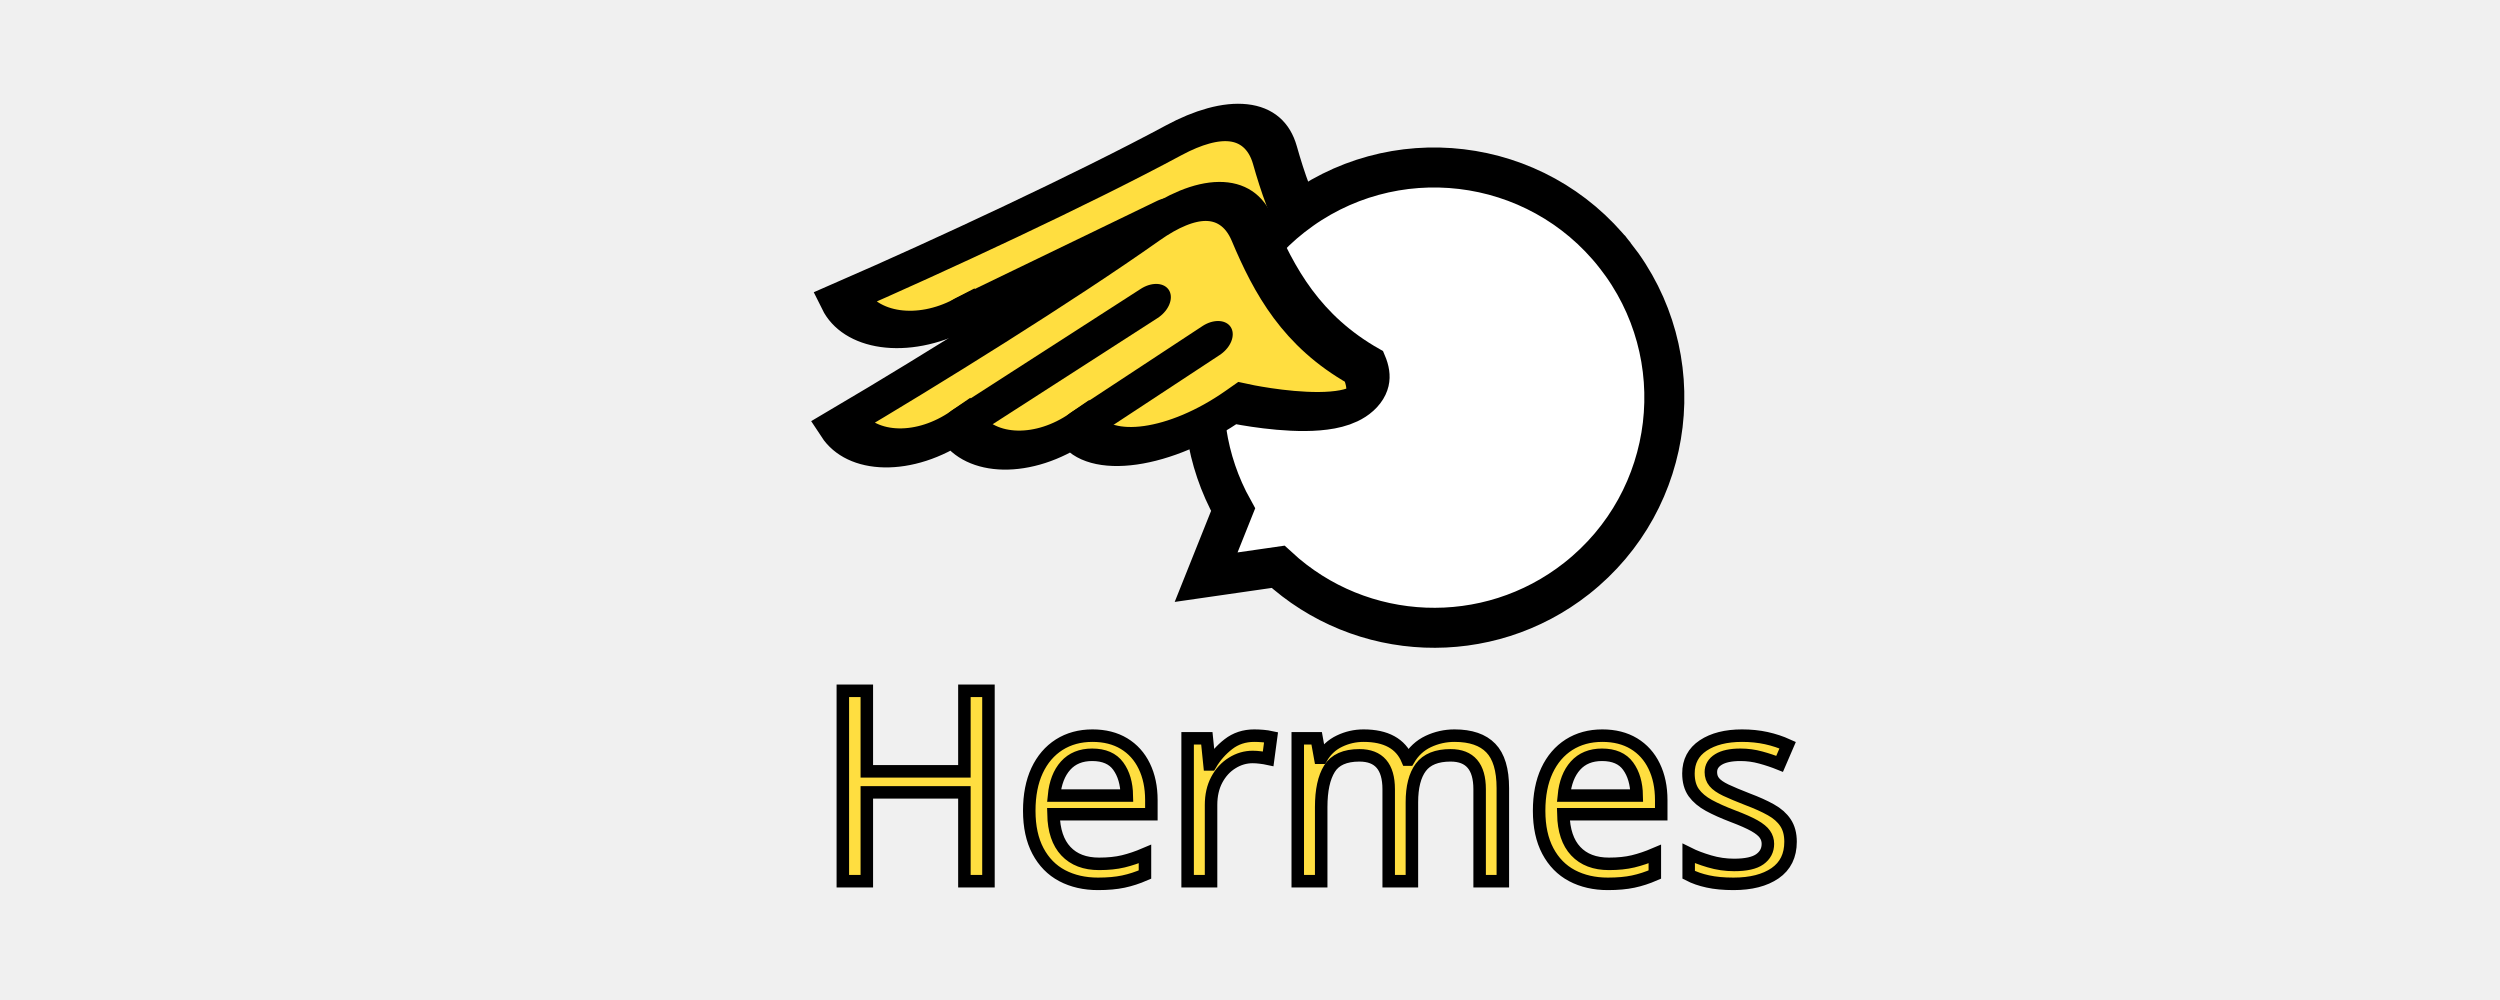
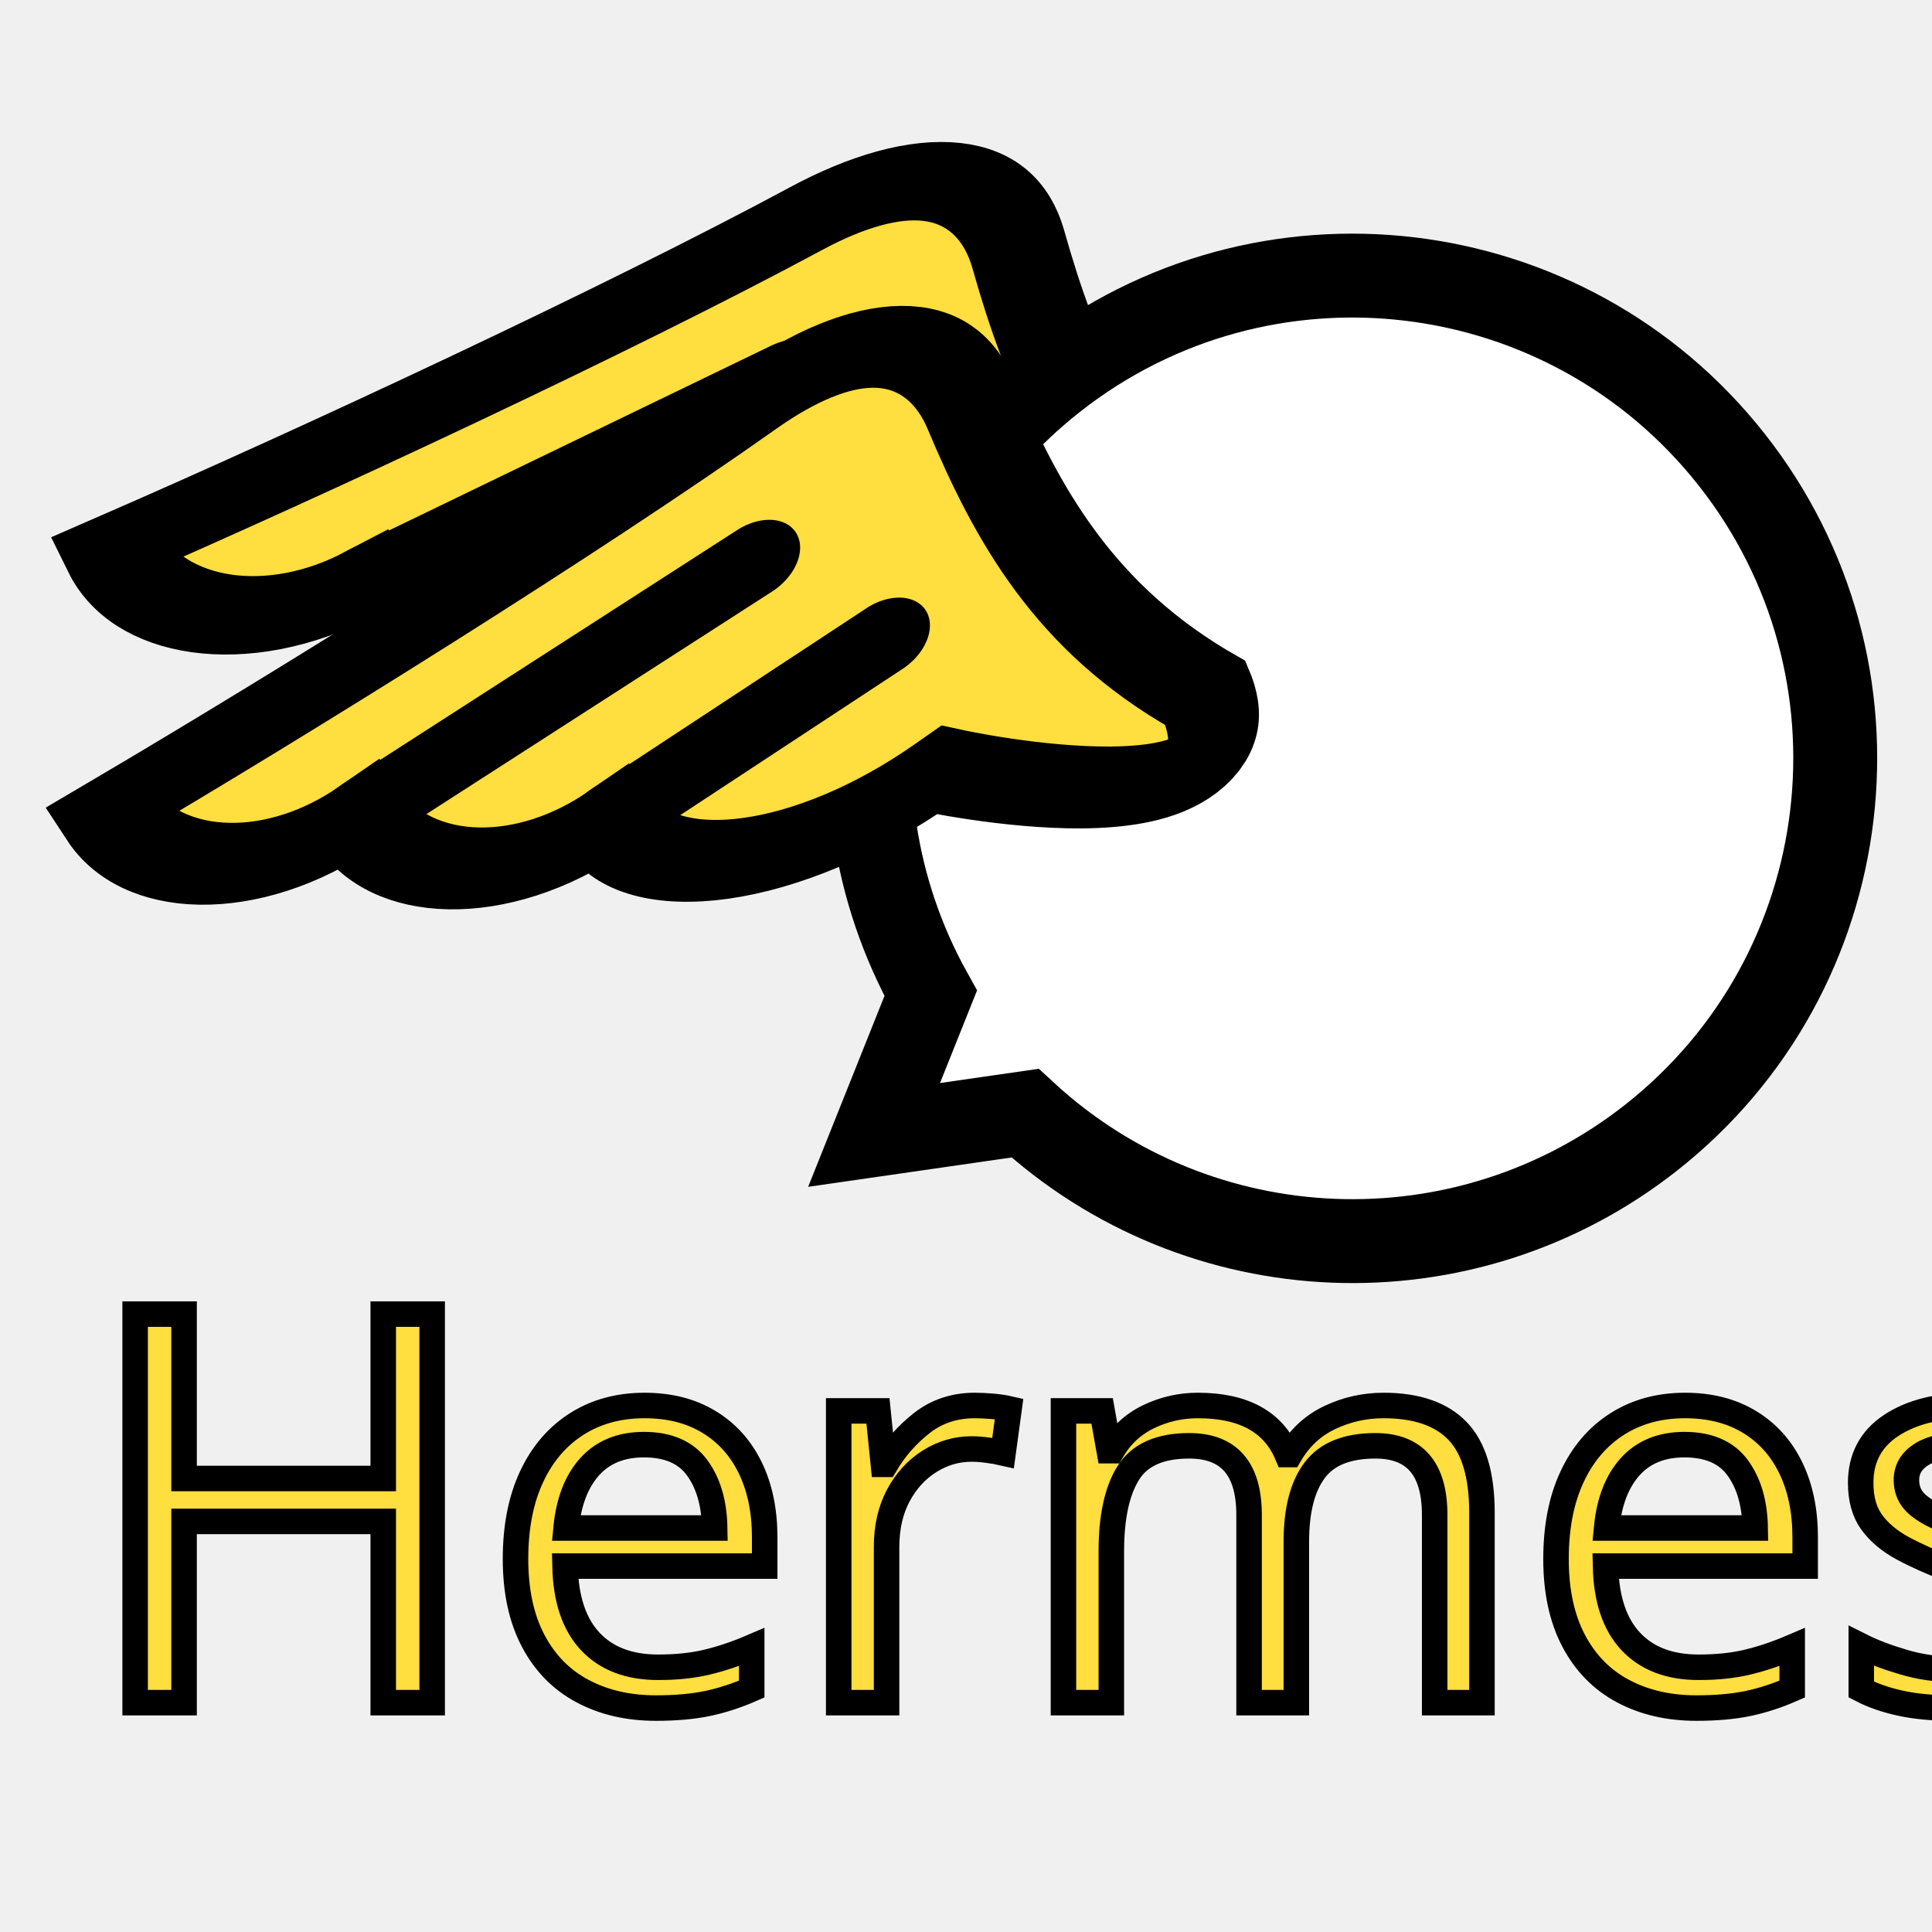
- <svg xmlns="http://www.w3.org/2000/svg" version="1.1" x="0px" y="0px" viewBox="0 0 500 200" xml:space="preserve" id="svg5" width="500" height="200">
+ <svg xmlns="http://www.w3.org/2000/svg" version="1.1" x="0px" y="0px" viewBox="0 0 256 256" xml:space="preserve" id="svg5" width="256" height="256">
  <defs id="defs5" />
  <style type="text/css" id="style1">
	.st0{fill:url(#SVGID_1_);}
	.st1{fill:#F094BE;}
	.st2{fill:#4D3F92;}
	.st3{fill:#FFFFFF;}
</style>
-   <g id="g2" transform="translate(159.8525,10.1019)">
-     <g id="g1-7" transform="matrix(1.679242,-0.6733909,0.4456819,1.196639,-19.33208,38.39161)" style="fill:#ffde40;fill-opacity:1;stroke-width:5.264;stroke-dasharray:none">
+   <g id="g2" transform="matrix(1.027805,0,0,1.027805,-3.541783,-2.624818)">
+     <g id="g1-7" transform="matrix(2.270381,-0.9104428,0.602574,1.617888,-20.01932,58.36183)" style="fill:#ffde40;fill-opacity:1;stroke-width:5.264;stroke-dasharray:none">
      <g id="g7-0" transform="matrix(0.9920759,-0.143497,0.07157376,0.9976347,-3.869932,2.963841)" style="fill:#ffde40;fill-opacity:1;stroke-width:5.264;stroke-dasharray:none">
        <path style="font-variation-settings:normal;fill:#ffde40;fill-opacity:1;stroke:#000000;stroke-width:5.264;stroke-linecap:square;stroke-linejoin:miter;stroke-miterlimit:4;stroke-dasharray:none;stroke-dashoffset:0;stroke-opacity:1" d="m 15.298,15.516 a 10.875,10.875 45 0 0 10.875,10.875 10.875,10.875 45 0 0 10.875,10.875 h 0 c 0,6.006 7.079,11.042 15.81,10.955 0.107,-0.001 0.214,-0.002 0.32,-0.003 0,0 12.476,18.447 13.96,6.555 C 63.5,44.637 63.993,35.781 65.122,27.122 65.955,20.731 61.94,17.605 55.81,17.701 44.479,17.88 26.842,16.691 15.298,15.516 Z" id="path3-6-2-9" />
        <path style="fill:#ffde40;fill-opacity:1;stroke:#000000;stroke-width:5.264;stroke-linecap:round;stroke-dasharray:none;stroke-opacity:1" d="m 26.408,26.389 24.671,1.136" id="path1-3" />
        <path style="fill:#ffde40;fill-opacity:1;stroke:#000000;stroke-width:5.264;stroke-linecap:round;stroke-dasharray:none;stroke-opacity:1" d="m 37.233,37.258 17.325,0.557" id="path1-6-6" />
      </g>
    </g>
-     <path id="path6" style="fill:#ffffff;fill-opacity:1;stroke:#000000;stroke-width:8;stroke-dasharray:none;stroke-opacity:1" d="M 163.155,40.955 A 46.033,46.033 0 0 0 98.512,33.257 46.033,46.033 0 0 0 86.771,91.828 l -5.399,13.506 14.396,-2.077 a 46.033,46.033 0 0 0 59.69,2.341 46.033,46.033 0 0 0 7.698,-64.643 z" />
-     <g id="g1" transform="matrix(1.585065,-0.8722835,0.5876668,1.133677,-20.8926,66.94716)" style="fill:#ffde40;fill-opacity:1;stroke-width:5.264;stroke-dasharray:none">
+     <path id="path6" style="fill:#ffffff;fill-opacity:1;stroke:#000000;stroke-width:10.816;stroke-dasharray:none;stroke-opacity:1" d="m 226.708,61.827 a 62.238,62.238 0 0 0 -87.4,-10.407 62.238,62.238 0 0 0 -15.874,79.19 l -7.3,18.26 19.464,-2.808 a 62.238,62.238 0 0 0 80.703,3.165 62.238,62.238 0 0 0 10.407,-87.4 z" />
+     <g id="g1" transform="matrix(2.143051,-1.179351,0.7945415,1.532763,-22.12919,96.9697)" style="fill:#ffde40;fill-opacity:1;stroke-width:5.264;stroke-dasharray:none">
      <g id="g7" transform="matrix(0.9920759,-0.143497,0.07157376,0.9976347,-3.869932,2.963841)" style="fill:#ffde40;fill-opacity:1;stroke-width:5.264;stroke-dasharray:none">
        <path style="font-variation-settings:normal;fill:#ffde40;fill-opacity:1;stroke:#000000;stroke-width:5.264;stroke-linecap:square;stroke-linejoin:miter;stroke-miterlimit:4;stroke-dasharray:none;stroke-dashoffset:0;stroke-opacity:1" d="m 15.298,15.516 a 10.875,10.875 45 0 0 10.875,10.875 10.875,10.875 45 0 0 10.875,10.875 h 0 c 0,6.006 7.079,11.042 15.81,10.955 0.107,-0.001 0.214,-0.002 0.32,-0.003 0,0 12.476,18.447 13.96,6.555 C 63.5,44.637 63.993,35.781 65.122,27.122 65.955,20.731 61.94,17.605 55.81,17.701 44.479,17.88 26.842,16.691 15.298,15.516 Z" id="path3-6-2" />
        <path style="fill:#ffde40;fill-opacity:1;stroke:#000000;stroke-width:5.264;stroke-linecap:round;stroke-dasharray:none;stroke-opacity:1" d="m 26.408,26.389 24.671,1.136" id="path1" />
        <path style="fill:#ffde40;fill-opacity:1;stroke:#000000;stroke-width:5.264;stroke-linecap:round;stroke-dasharray:none;stroke-opacity:1" d="m 37.233,37.258 17.325,0.557" id="path1-6" />
      </g>
    </g>
-     <text xml:space="preserve" style="font-size:53.333px;line-height:normal;font-family:sans-serif;text-align:start;text-decoration-color:#000000;writing-mode:lr-tb;direction:ltr;text-anchor:start;fill:none;fill-opacity:1;stroke:#ffde40;stroke-width:2.5;stroke-dasharray:none;stroke-opacity:1" x="3.542" y="166.137" id="text1">
-       <tspan id="tspan1" x="3.542" y="166.137" style="font-style:normal;font-variant:normal;font-weight:normal;font-stretch:normal;font-size:53.333px;font-family:'ComicShannsMono Nerd Font Mono';-inkscape-font-specification:'ComicShannsMono Nerd Font Mono';fill:#ffde40;fill-opacity:1;stroke:#000000;stroke-width:2.5;stroke-dasharray:none;stroke-opacity:1">Hermes</tspan>
-     </text>
  </g>
+   <text xml:space="preserve" style="font-size:72.108px;line-height:normal;font-family:sans-serif;text-align:start;text-decoration-color:#000000;writing-mode:lr-tb;direction:ltr;text-anchor:start;fill:none;fill-opacity:1;stroke:#ffde40;stroke-width:3.38;stroke-dasharray:none;stroke-opacity:1" x="10.907" y="225.606" id="text1">
+     <tspan id="tspan1" x="10.907" y="225.606" style="font-style:normal;font-variant:normal;font-weight:normal;font-stretch:normal;font-size:72.108px;font-family:'ComicShannsMono Nerd Font Mono';-inkscape-font-specification:'ComicShannsMono Nerd Font Mono';fill:#ffde40;fill-opacity:1;stroke:#000000;stroke-width:3.38;stroke-dasharray:none;stroke-opacity:1">Hermes</tspan>
+   </text>
</svg>
